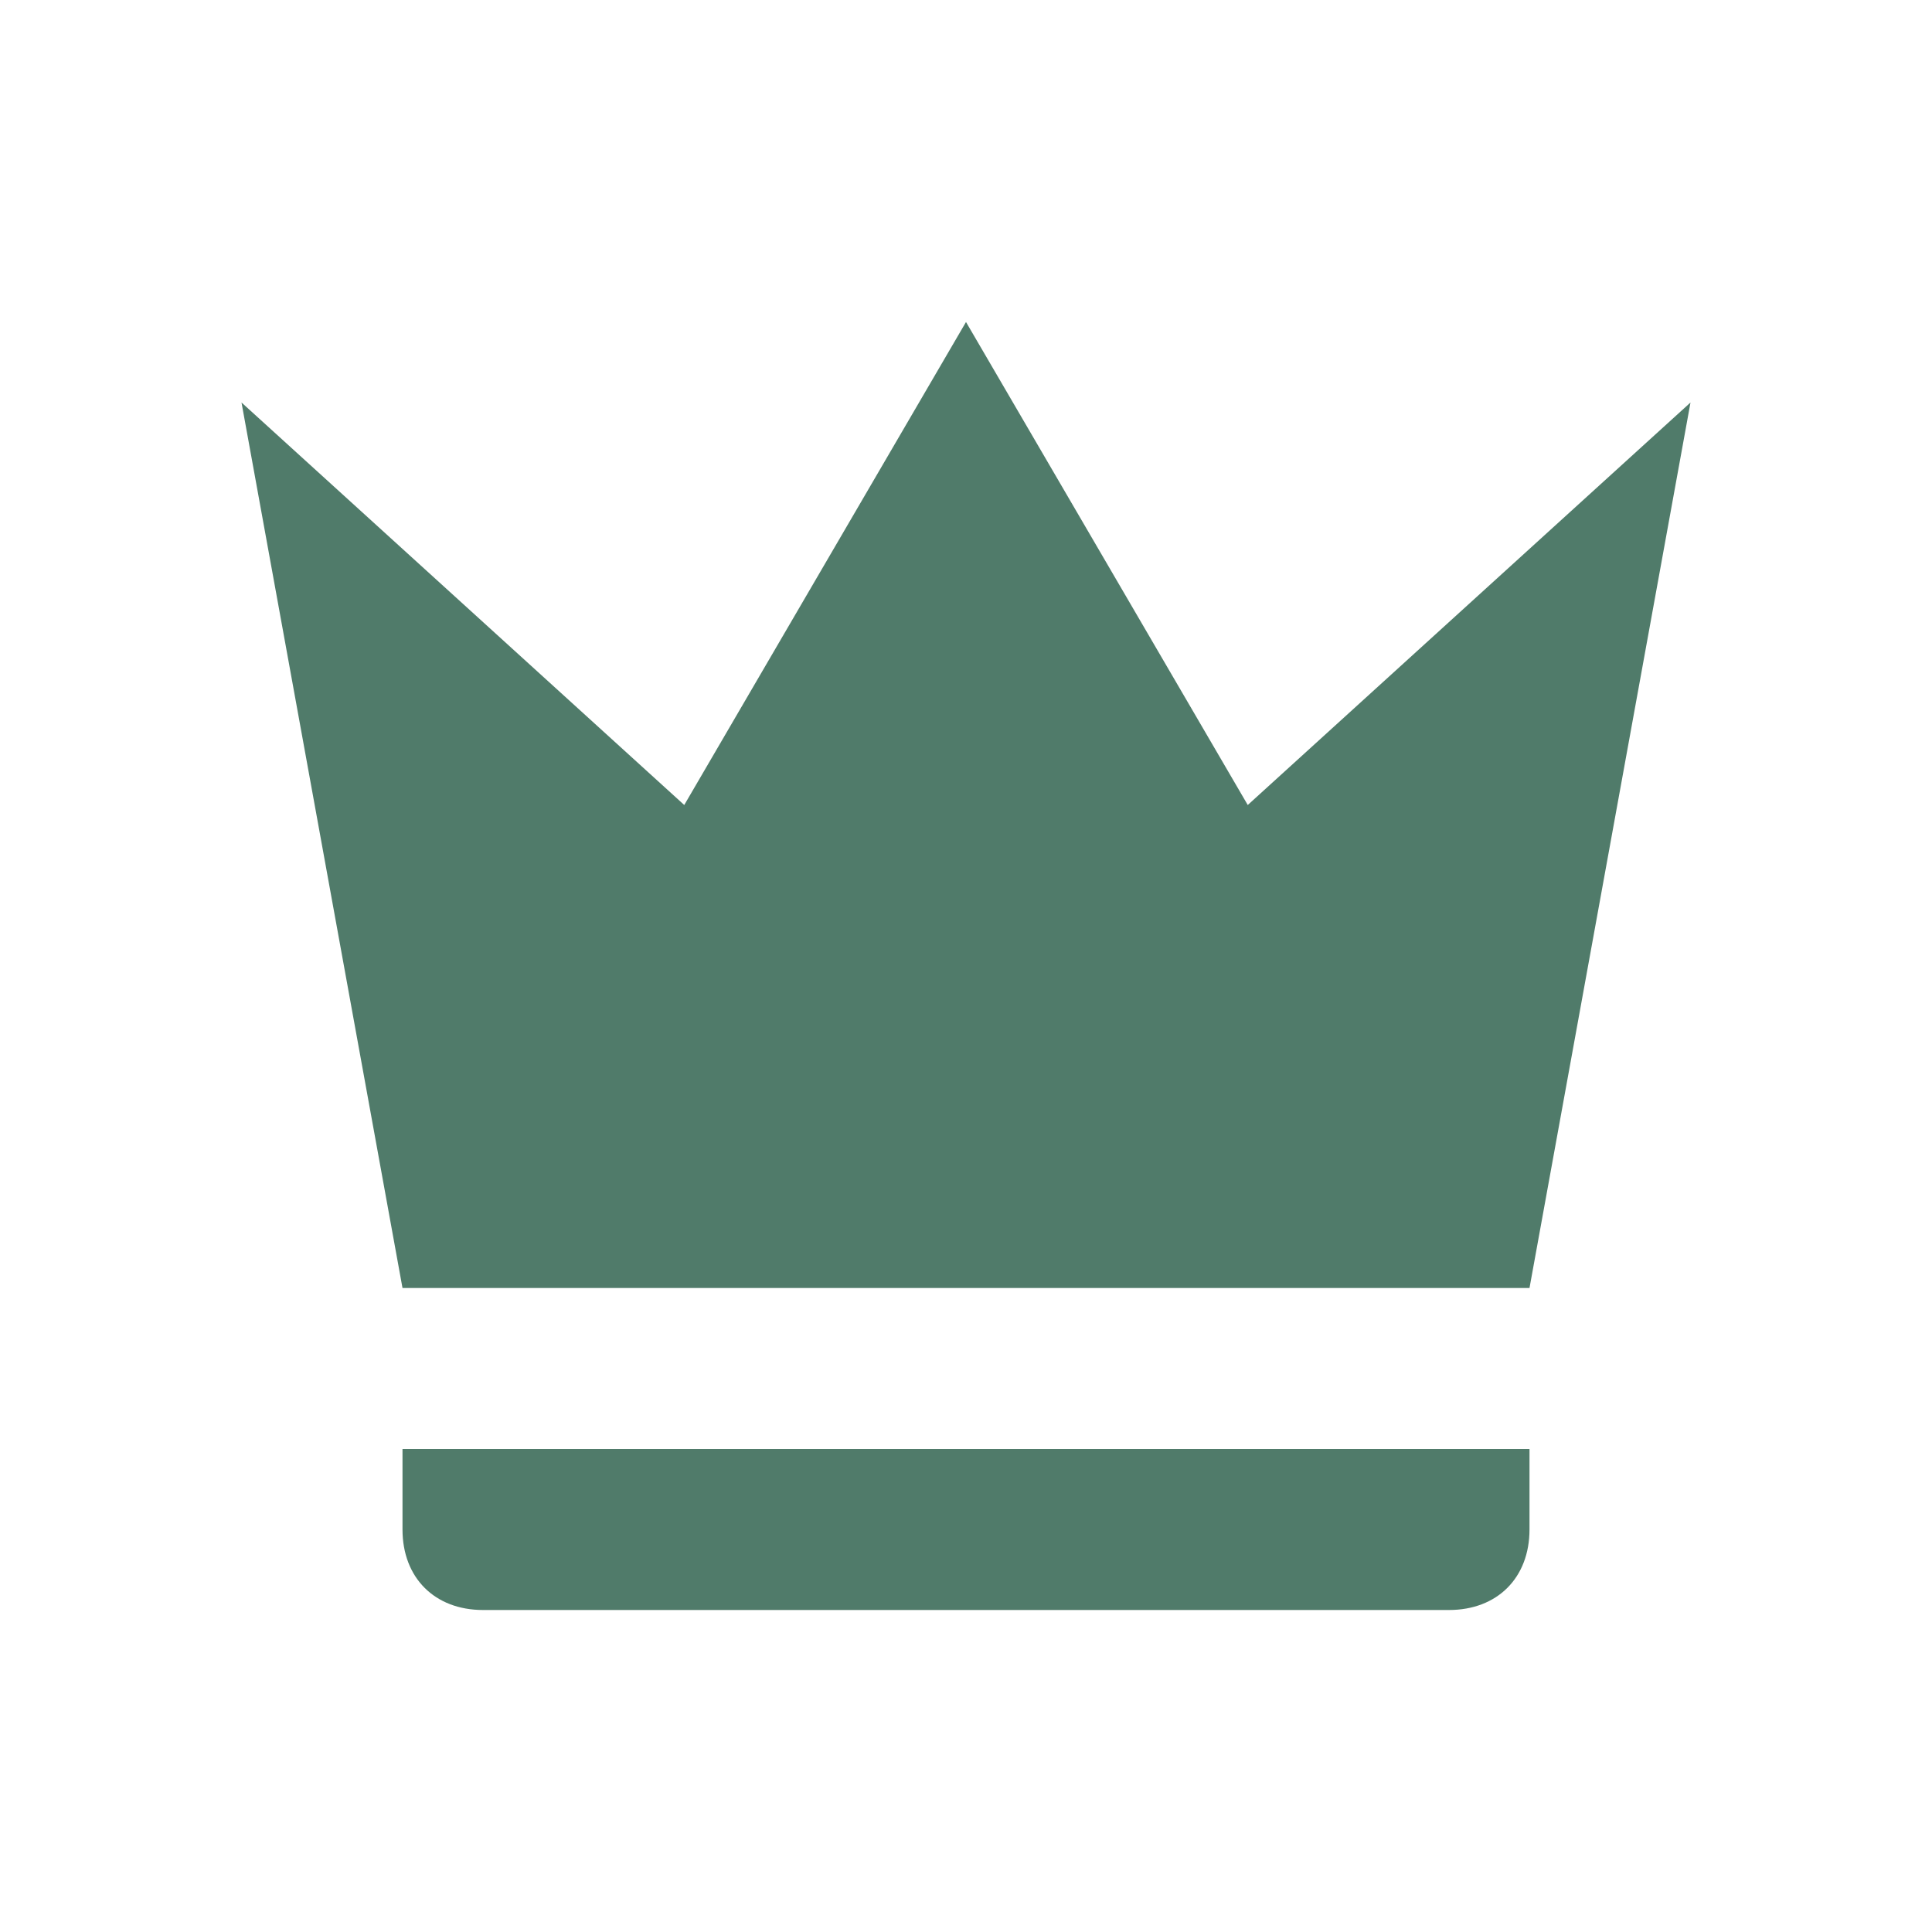
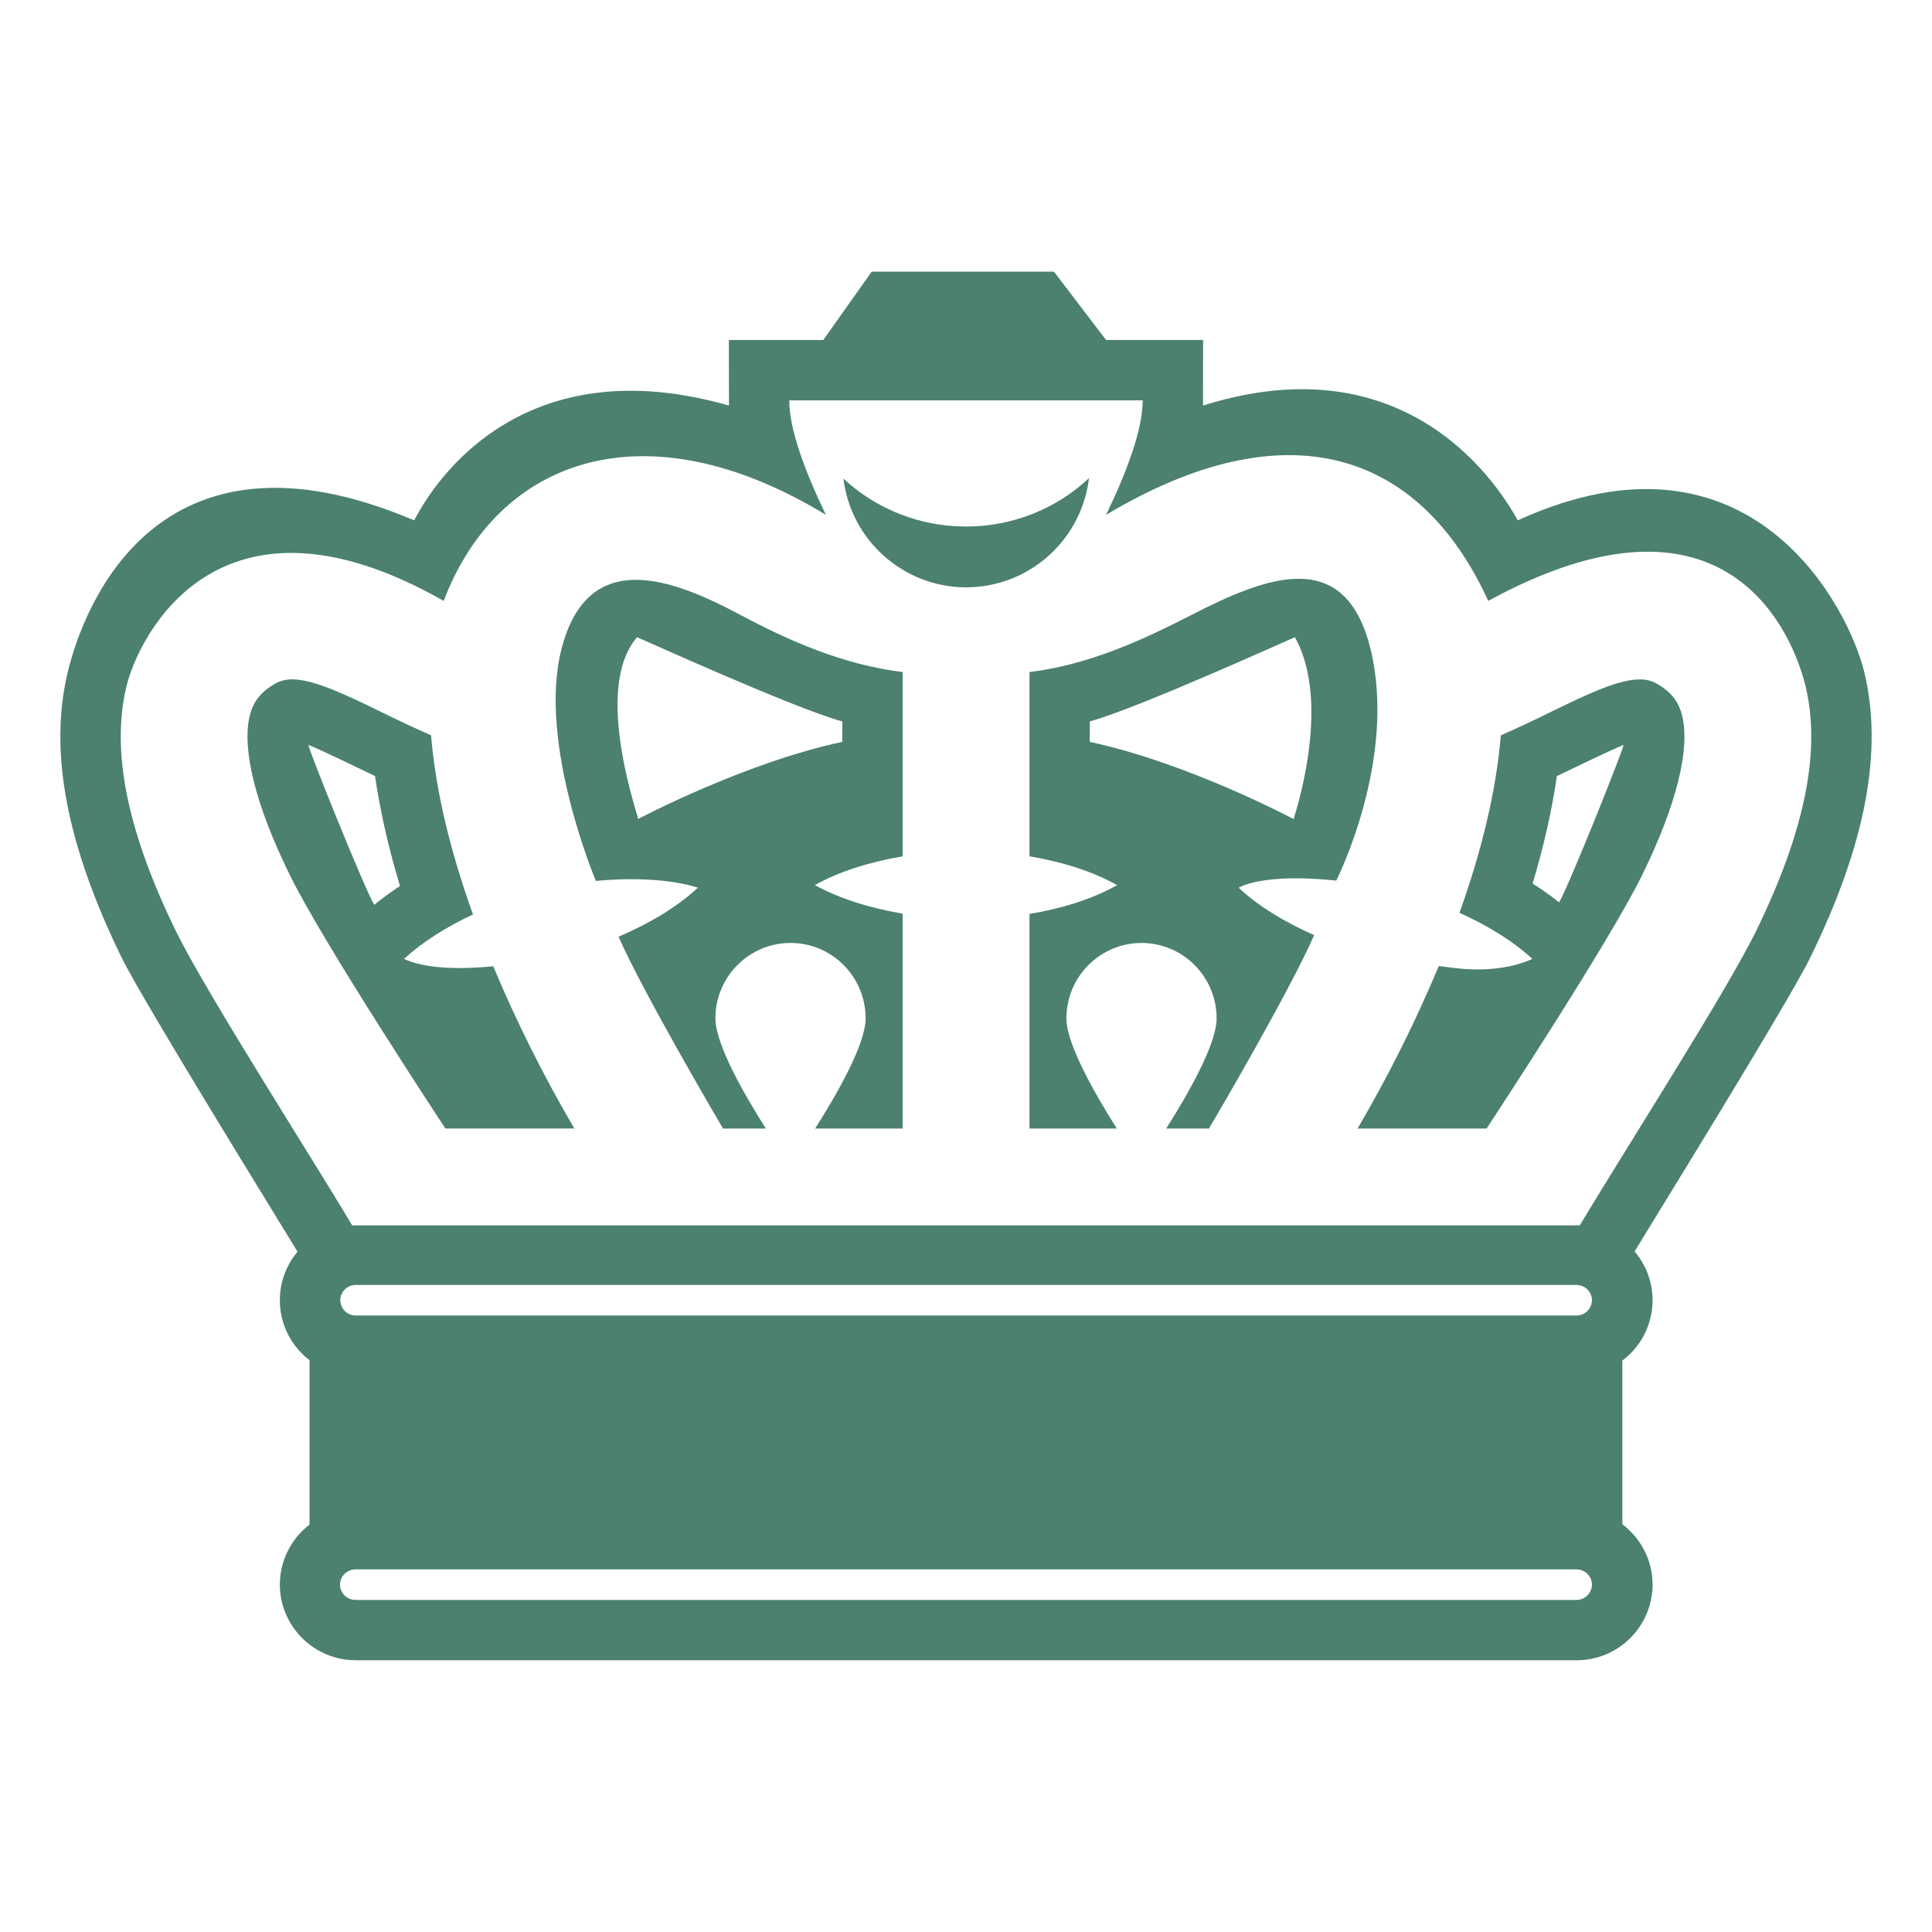
- <svg xmlns="http://www.w3.org/2000/svg" width="1em" height="1em" viewBox="0 0 24 24">
-   <path fill="#507b6a" d="M5 16L3 5l5.5 5L12 4l3.5 6L21 5l-2 11H5m14 3c0 .6-.4 1-1 1H6c-.6 0-1-.4-1-1v-1h14v1Z" />
+ <svg xmlns="http://www.w3.org/2000/svg" width="24" height="24" viewBox="0 0 64 64">
+   <path fill="#4b816d" d="M54.861 22.635a1.103 1.103 0 0 0-.545-.128c-.682 0-1.645.441-2.979 1.095a39.09 39.09 0 0 1-1.62.757c-.149 1.766-.598 3.726-1.37 5.879c.924.417 1.764.927 2.416 1.528c-1.328.588-2.799.258-3.101.235a44.886 44.886 0 0 1-2.691 5.384h4.273s4.056-6.15 5.155-8.4c.57-1.164.973-2.21 1.193-3.107c.216-.871.266-1.615.135-2.15c-.114-.491-.373-.816-.866-1.093m-3.212 7.258a9.933 9.933 0 0 0-.879-.623c.37-1.235.638-2.426.804-3.561c.226-.107 1.704-.831 2.209-1.032c-.017.181-1.795 4.626-2.134 5.216m-38.265 1.873c.621-.574 1.412-1.065 2.285-1.474c-.784-2.176-1.24-4.153-1.39-5.934a38.39 38.39 0 0 1-1.618-.757c-1.335-.653-2.298-1.095-2.98-1.095a1.1 1.1 0 0 0-.544.128c-.493.277-.751.603-.868 1.092c-.127.535-.081 1.279.136 2.15c.222.897.622 1.943 1.195 3.107c1.097 2.25 5.154 8.4 5.154 8.4h4.272a44.889 44.889 0 0 1-2.687-5.373c-.248.017-1.951.219-2.955-.244m-.988-1.791c-.355-.617-2.162-5.11-2.181-5.3c.5.201 1.99.929 2.208 1.033c.17 1.158.445 2.376.827 3.642c-.303.199-.589.408-.854.625" />
+   <path fill="#4b816d" d="M61.76 22.278c-.514-2.147-3.762-8.565-11.482-5.041c-.545-.978-3.529-5.975-10.427-3.802c.002-.059.003-2.173.003-2.173h-3.215L34.915 9h-6.04l-1.602 2.263h-3.128s.001 2.114.003 2.172c-7.589-2.172-10.279 3.556-10.428 3.803c-8.504-3.618-10.958 2.851-11.479 5.041c-.626 2.612-.04 5.702 1.79 9.445c.726 1.481 5.37 8.981 5.825 9.741a2.496 2.496 0 0 0 .398 3.593v5.447a2.506 2.506 0 0 0-.984 1.988a2.514 2.514 0 0 0 2.506 2.504l.004.002h40.445a2.517 2.517 0 0 0 2.519-2.506c0-.816-.395-1.542-1.002-2V45.07a2.494 2.494 0 0 0 .406-3.615c.456-.759 5.094-8.25 5.817-9.73c1.833-3.744 2.419-6.833 1.795-9.447M52.218 53H11.781a.514.514 0 0 1-.518-.506c0-.281.232-.507.518-.507h40.437c.286 0 .517.226.517.507a.514.514 0 0 1-.517.506m0-9.422H11.789a.512.512 0 0 1-.517-.506c0-.28.23-.507.517-.507h40.429c.286 0 .517.227.517.507a.512.512 0 0 1-.517.506m.116-2.986H11.666c-1.4-2.352-4.843-7.716-5.838-9.746c-1.615-3.308-2.153-5.958-1.641-8.104c.389-1.634 3.029-7.092 10.512-2.837c1.774-4.692 6.642-6.505 12.659-2.851c-.708-1.468-1.213-2.844-1.213-3.792h11.708c0 .948-.504 2.324-1.211 3.792c5.902-3.529 10.355-2.186 12.658 2.851c7.979-4.349 10.123 1.203 10.514 2.837c.511 2.146-.027 4.796-1.643 8.104c-.993 2.029-4.436 7.393-5.837 9.746" />
+   <path fill="#4b816d" d="M36.074 15.84A5.933 5.933 0 0 1 32 17.441a5.945 5.945 0 0 1-4.061-1.586a4.106 4.106 0 0 0 4.066 3.602a4.106 4.106 0 0 0 4.069-3.617m8.191 13.332s2.035-4.011 1.134-7.677c-.836-3.401-3.411-2.417-5.934-1.122c-1.583.813-3.379 1.648-5.362 1.89v6.103c1.066.182 2.075.488 2.903.955c-.832.47-1.84.775-2.903.955v7.109h2.894c-.726-1.145-1.671-2.797-1.671-3.648c0-1.381 1.114-2.5 2.488-2.5s2.488 1.119 2.488 2.5c0 .852-.945 2.504-1.671 3.648h1.418c.215-.365 2.668-4.543 3.484-6.408c-.956-.421-1.828-.942-2.502-1.57c.998-.516 3.234-.235 3.234-.235M36.1 24.576v-.678c1.607-.438 6.759-2.784 6.795-2.79c.988 1.761.423 4.542-.042 6.024c0 .001-3.499-1.861-6.753-2.556m-17.499-3.081c-.802 3.104 1.139 7.688 1.139 7.688s1.955-.23 3.379.223c-.704.654-1.622 1.193-2.629 1.623c.812 1.845 3.246 5.99 3.46 6.355h1.419c-.726-1.145-1.67-2.797-1.67-3.648c0-1.381 1.113-2.5 2.488-2.5s2.488 1.119 2.488 2.5c0 .852-.946 2.504-1.671 3.648h2.899v-7.117c-1.066-.184-2.074-.488-2.91-.947c.832-.465 1.842-.771 2.91-.953v-6.105c-1.984-.24-3.799-1.052-5.369-1.889c-2.275-1.212-5.058-2.269-5.933 1.122m9.301 3.08c-3.25.694-6.756 2.551-6.756 2.551c-.465-1.48-1.263-4.619-.042-6.018c.037.006 5.188 2.353 6.798 2.79v.677" />
</svg>
